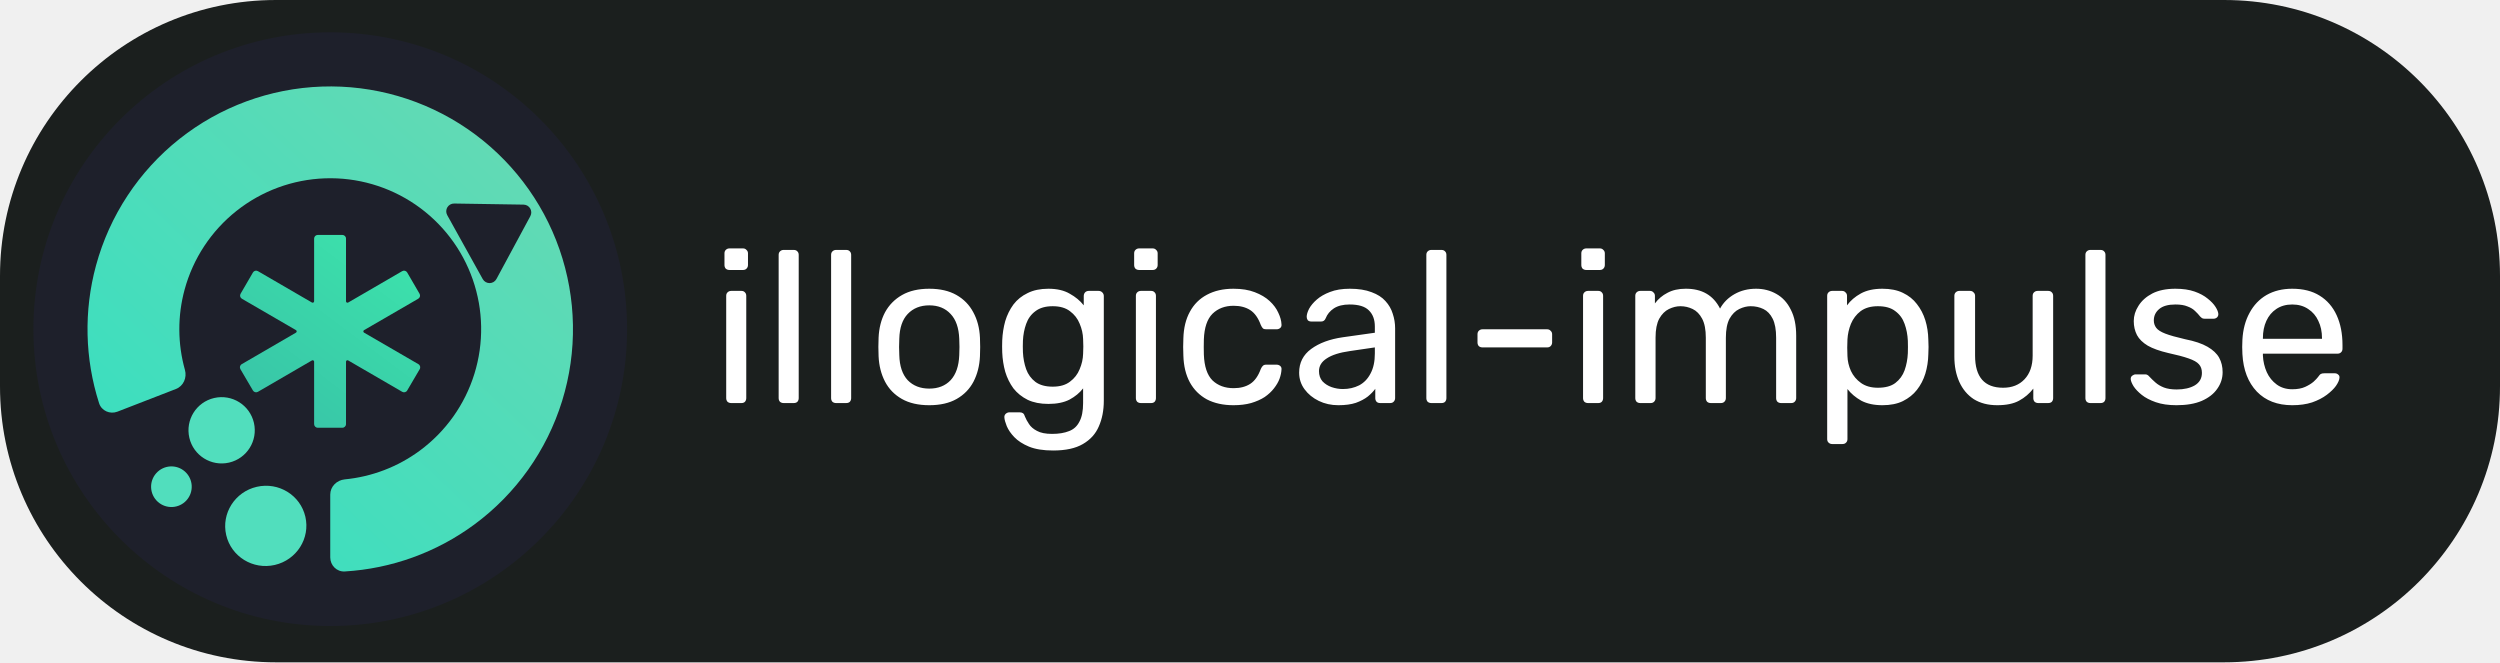
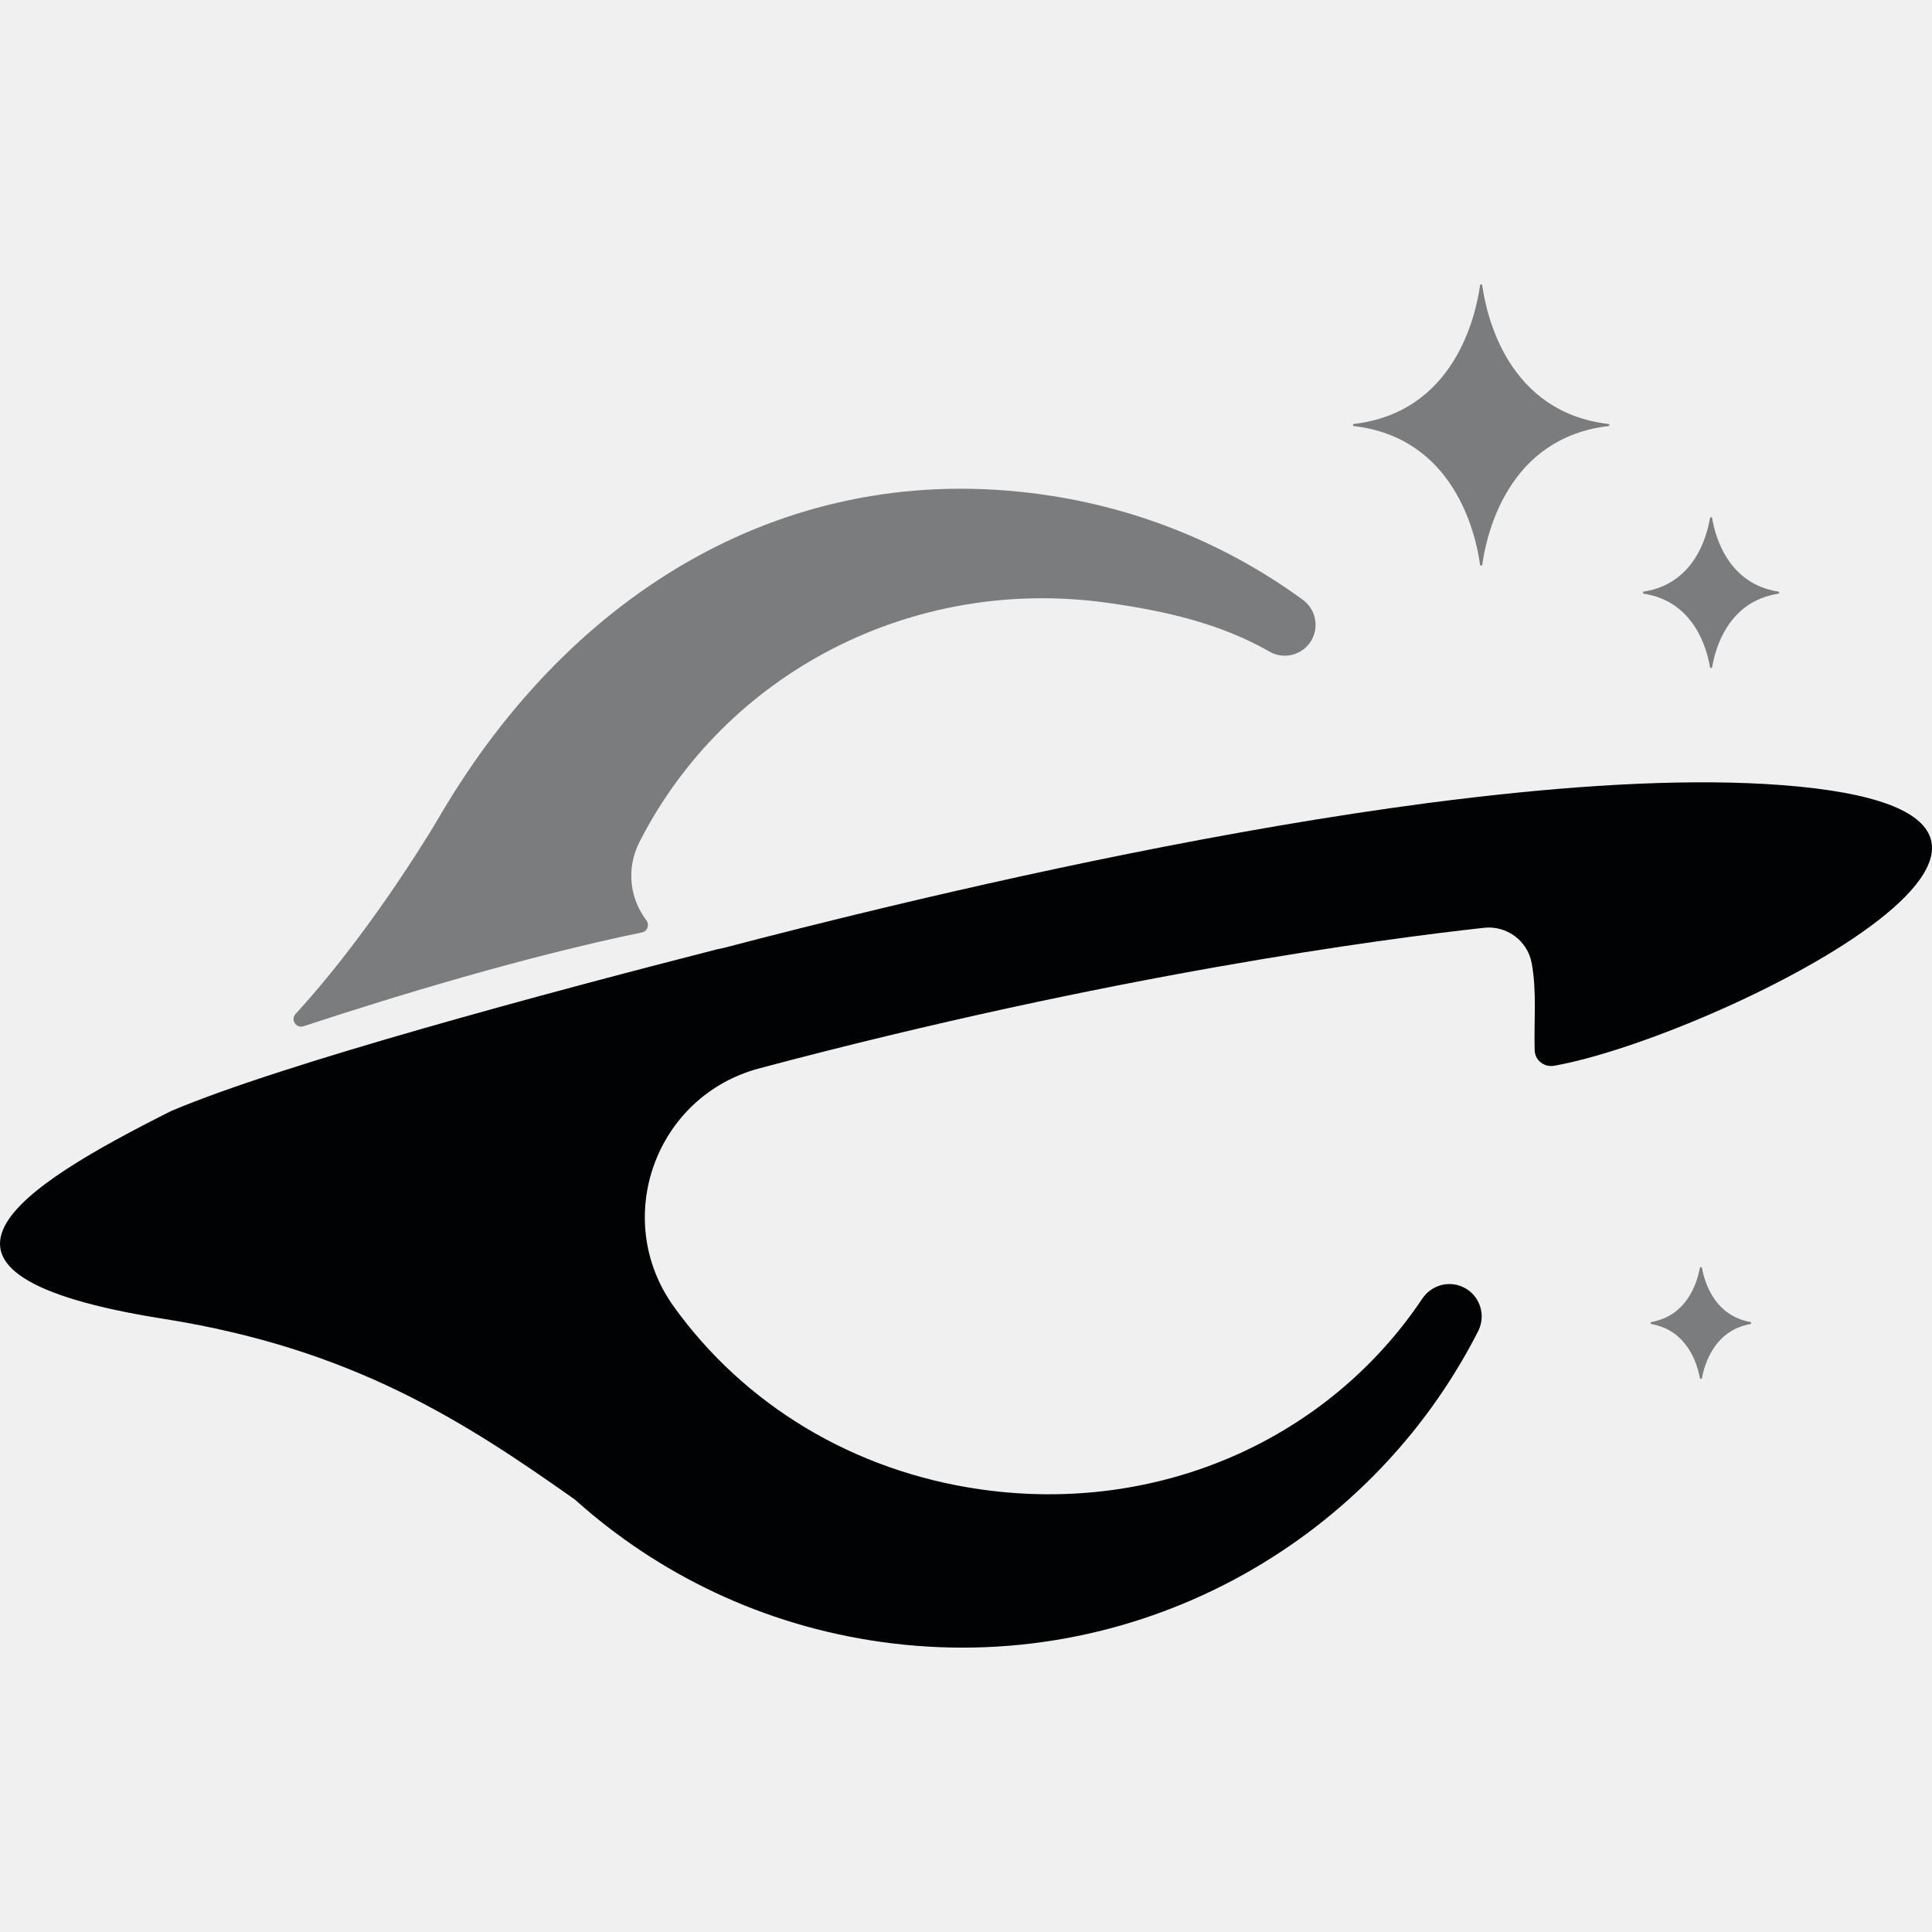
- <svg xmlns="http://www.w3.org/2000/svg" width="199.995" height="52.984" viewBox="0 0 6885 1824" fill="none" version="1.1" id="svg8">
-   <rect width="6885" height="1824" rx="760" fill="#1b1f1e" id="rect1" x="0" y="0" />
-   <path d="m 2013.62,1110 c -3.96,0 -7.33,-1.19 -10.1,-3.56 -2.38,-2.78 -3.56,-6.14 -3.56,-10.1 V 814.782 c 0,-3.96 1.18,-7.128 3.56,-9.504 2.77,-2.772 6.14,-4.158 10.1,-4.158 h 28.51 c 3.96,0 7.13,1.386 9.5,4.158 2.38,2.376 3.57,5.544 3.57,9.504 v 281.558 c 0,3.96 -1.19,7.32 -3.57,10.1 -2.37,2.37 -5.54,3.56 -9.5,3.56 z m -4.75,-366.498 c -3.96,0 -7.33,-1.188 -10.1,-3.564 -2.38,-2.772 -3.57,-6.138 -3.57,-10.098 v -32.076 c 0,-3.96 1.19,-7.128 3.57,-9.504 2.77,-2.772 6.14,-4.158 10.1,-4.158 h 37.42 c 3.96,0 7.13,1.386 9.5,4.158 2.77,2.376 4.16,5.544 4.16,9.504 v 32.076 c 0,3.96 -1.39,7.326 -4.16,10.098 -2.37,2.376 -5.54,3.564 -9.5,3.564 z M 2158.07,1110 c -3.96,0 -7.32,-1.19 -10.1,-3.56 -2.37,-2.78 -3.56,-6.14 -3.56,-10.1 V 701.922 c 0,-3.96 1.19,-7.128 3.56,-9.504 2.78,-2.772 6.14,-4.158 10.1,-4.158 h 27.92 c 4.36,0 7.72,1.386 10.1,4.158 2.37,2.376 3.56,5.544 3.56,9.504 v 394.418 c 0,3.96 -1.19,7.32 -3.56,10.1 -2.38,2.37 -5.74,3.56 -10.1,3.56 z m 144.44,0 c -3.96,0 -7.33,-1.19 -10.1,-3.56 -2.37,-2.78 -3.56,-6.14 -3.56,-10.1 V 701.922 c 0,-3.96 1.19,-7.128 3.56,-9.504 2.77,-2.772 6.14,-4.158 10.1,-4.158 h 27.92 c 4.35,0 7.72,1.386 10.1,4.158 2.37,2.376 3.56,5.544 3.56,9.504 v 394.418 c 0,3.96 -1.19,7.32 -3.56,10.1 -2.38,2.37 -5.75,3.56 -10.1,3.56 z m 256.71,5.94 c -30.1,0 -55.25,-5.74 -75.44,-17.23 -20.2,-11.48 -35.64,-27.32 -46.33,-47.52 -10.7,-20.59 -16.64,-43.95 -17.82,-70.088 -0.4,-6.732 -0.6,-15.246 -0.6,-25.542 0,-10.692 0.2,-19.206 0.6,-25.542 1.18,-26.532 7.12,-49.896 17.82,-70.092 11.08,-20.196 26.73,-36.036 46.92,-47.52 20.2,-11.484 45.15,-17.226 74.85,-17.226 29.7,0 54.64,5.742 74.84,17.226 20.2,11.484 35.64,27.324 46.33,47.52 11.09,20.196 17.23,43.56 18.42,70.092 0.39,6.336 0.59,14.85 0.59,25.542 0,10.296 -0.2,18.81 -0.59,25.542 -1.19,26.138 -7.13,49.498 -17.82,70.088 -10.7,20.2 -26.14,36.04 -46.34,47.52 -20.19,11.49 -45.34,17.23 -75.43,17.23 z m 0,-45.74 c 24.55,0 44.15,-7.72 58.8,-23.16 14.65,-15.84 22.57,-38.81 23.76,-68.908 0.4,-5.94 0.6,-13.464 0.6,-22.572 0,-9.108 -0.2,-16.632 -0.6,-22.572 -1.19,-30.096 -9.11,-52.866 -23.76,-68.31 -14.65,-15.84 -34.25,-23.76 -58.8,-23.76 -24.56,0 -44.36,7.92 -59.4,23.76 -14.66,15.444 -22.38,38.214 -23.17,68.31 -0.4,5.94 -0.59,13.464 -0.59,22.572 0,9.108 0.19,16.632 0.59,22.572 0.79,30.098 8.51,53.068 23.17,68.908 15.04,15.44 34.84,23.16 59.4,23.16 z m 341.08,170.48 c -26.93,0 -49.1,-3.56 -66.53,-10.69 -17.02,-7.13 -30.49,-15.84 -40.39,-26.14 -9.5,-9.9 -16.43,-20 -20.79,-30.29 -3.96,-9.9 -6.14,-17.82 -6.53,-23.76 -0.4,-3.96 0.79,-7.33 3.56,-10.1 3.17,-2.77 6.54,-4.16 10.1,-4.16 h 28.51 c 3.57,0 6.54,0.79 8.91,2.38 2.38,1.58 4.36,4.95 5.94,10.1 2.38,5.94 5.94,12.47 10.69,19.6 4.76,7.52 12.08,13.86 21.98,19.01 9.9,5.54 23.76,8.31 41.58,8.31 18.61,0 34.26,-2.57 46.93,-7.72 12.67,-4.75 22.17,-13.46 28.51,-26.14 6.73,-12.27 10.1,-29.3 10.1,-51.08 v -40.39 c -9.51,12.27 -21.98,22.57 -37.42,30.89 -15.45,7.92 -34.85,11.88 -58.22,11.88 -22.17,0 -41.18,-3.77 -57.02,-11.29 -15.84,-7.92 -28.91,-18.41 -39.2,-31.48 -9.9,-13.47 -17.43,-28.71 -22.58,-45.74 -4.75,-17.03 -7.52,-34.848 -8.31,-53.46 -0.4,-11.088 -0.4,-21.978 0,-32.67 0.79,-18.612 3.56,-36.432 8.31,-53.46 5.15,-17.028 12.68,-32.274 22.58,-45.738 10.29,-13.464 23.36,-23.958 39.2,-31.482 15.84,-7.92 34.85,-11.88 57.02,-11.88 23.76,0 43.37,4.554 58.81,13.662 15.84,8.712 28.71,19.404 38.61,32.076 v -25.542 c 0,-3.96 1.19,-7.326 3.56,-10.098 2.78,-2.772 6.14,-4.158 10.1,-4.158 h 27.33 c 3.96,0 7.32,1.386 10.09,4.158 2.78,2.772 4.16,6.138 4.16,10.098 v 288.094 c 0,26.53 -4.55,50.09 -13.66,70.68 -8.71,20.59 -23.36,36.83 -43.96,48.71 -20.19,11.88 -47.52,17.82 -81.97,17.82 z m -1.19,-175.82 c 19.8,0 35.64,-4.56 47.52,-13.67 12.28,-9.1 21.19,-20.59 26.73,-34.45 5.94,-13.86 9.11,-27.916 9.51,-42.172 0.39,-5.544 0.59,-12.276 0.59,-20.196 0,-8.316 -0.2,-15.246 -0.59,-20.79 -0.4,-14.256 -3.57,-28.314 -9.51,-42.174 -5.54,-13.86 -14.45,-25.344 -26.73,-34.452 -11.88,-9.108 -27.72,-13.662 -47.52,-13.662 -19.8,0 -35.64,4.554 -47.52,13.662 -11.88,8.712 -20.39,20.394 -25.54,35.046 -5.15,14.256 -8.12,29.7 -8.91,46.332 -0.39,10.296 -0.39,20.79 0,31.482 0.79,16.632 3.76,32.274 8.91,46.924 5.15,14.26 13.66,25.94 25.54,35.05 11.88,8.71 27.72,13.07 47.52,13.07 z m 242.76,45.14 c -3.96,0 -7.33,-1.19 -10.1,-3.56 -2.37,-2.78 -3.56,-6.14 -3.56,-10.1 V 814.782 c 0,-3.96 1.19,-7.128 3.56,-9.504 2.77,-2.772 6.14,-4.158 10.1,-4.158 h 28.51 c 3.96,0 7.13,1.386 9.51,4.158 2.37,2.376 3.56,5.544 3.56,9.504 v 281.558 c 0,3.96 -1.19,7.32 -3.56,10.1 -2.38,2.37 -5.55,3.56 -9.51,3.56 z m -4.75,-366.498 c -3.96,0 -7.33,-1.188 -10.1,-3.564 -2.38,-2.772 -3.56,-6.138 -3.56,-10.098 v -32.076 c 0,-3.96 1.18,-7.128 3.56,-9.504 2.77,-2.772 6.14,-4.158 10.1,-4.158 h 37.42 c 3.96,0 7.13,1.386 9.5,4.158 2.78,2.376 4.16,5.544 4.16,9.504 v 32.076 c 0,3.96 -1.38,7.326 -4.16,10.098 -2.37,2.376 -5.54,3.564 -9.5,3.564 z m 259.69,372.438 c -28.12,0 -52.47,-5.35 -73.06,-16.04 -20.2,-11.09 -35.84,-26.73 -46.93,-46.92 -11.09,-20.6 -17.03,-45.15 -17.82,-73.66 -0.4,-5.94 -0.59,-13.86 -0.59,-23.76 0,-9.9 0.19,-17.82 0.59,-23.76 0.79,-28.512 6.73,-52.866 17.82,-73.062 11.09,-20.592 26.73,-36.234 46.93,-46.926 20.59,-11.088 44.94,-16.632 73.06,-16.632 22.97,0 42.57,3.168 58.8,9.504 16.64,6.336 30.3,14.454 40.99,24.354 10.69,9.9 18.61,20.592 23.76,32.076 5.54,11.484 8.51,22.374 8.91,32.67 0.4,3.96 -0.79,7.128 -3.56,9.504 -2.78,2.376 -6.14,3.564 -10.1,3.564 h -28.51 c -3.96,0 -6.93,-0.792 -8.91,-2.376 -1.98,-1.98 -3.96,-5.148 -5.94,-9.504 -7.13,-19.404 -16.83,-33.066 -29.11,-40.986 -12.28,-7.92 -27.52,-11.88 -45.74,-11.88 -23.76,0 -43.16,7.326 -58.21,21.978 -14.65,14.652 -22.57,38.214 -23.76,70.686 -0.4,14.256 -0.4,28.116 0,41.58 1.19,32.87 9.11,56.63 23.76,71.28 15.05,14.26 34.45,21.38 58.21,21.38 18.22,0 33.46,-3.96 45.74,-11.88 12.28,-7.92 21.98,-21.58 29.11,-40.98 1.98,-4.36 3.96,-7.33 5.94,-8.91 1.98,-1.98 4.95,-2.97 8.91,-2.97 h 28.51 c 3.96,0 7.32,1.19 10.1,3.56 2.77,2.38 3.96,5.55 3.56,9.51 -0.4,8.31 -2.18,16.83 -5.35,25.54 -3.16,8.71 -8.31,17.62 -15.44,26.73 -6.73,8.71 -15.25,16.63 -25.54,23.76 -10.3,6.73 -22.77,12.27 -37.42,16.63 -14.26,3.96 -30.5,5.94 -48.71,5.94 z m 289.13,0 c -19.8,0 -37.82,-3.96 -54.05,-11.88 -16.24,-7.92 -29.31,-18.61 -39.21,-32.08 -9.9,-13.46 -14.85,-28.71 -14.85,-45.73 0,-27.328 11.09,-49.108 33.27,-65.344 22.17,-16.236 51.08,-26.928 86.72,-32.076 l 88.51,-12.474 V 899.13 c 0,-19.008 -5.55,-33.858 -16.63,-44.55 -10.7,-10.692 -28.32,-16.038 -52.87,-16.038 -17.82,0 -32.27,3.564 -43.36,10.692 -10.69,7.128 -18.22,16.236 -22.57,27.324 -2.38,5.94 -6.54,8.91 -12.48,8.91 h -26.73 c -4.35,0 -7.72,-1.188 -10.1,-3.564 -1.98,-2.772 -2.97,-5.94 -2.97,-9.504 0,-5.94 2.18,-13.266 6.54,-21.978 4.75,-8.712 11.88,-17.226 21.38,-25.542 9.51,-8.316 21.58,-15.246 36.24,-20.79 15.04,-5.94 33.26,-8.91 54.64,-8.91 23.76,0 43.76,3.168 60,9.504 16.23,5.94 28.91,14.058 38.01,24.354 9.51,10.296 16.24,21.978 20.2,35.046 4.36,13.068 6.53,26.334 6.53,39.798 v 192.458 c 0,3.96 -1.38,7.32 -4.15,10.1 -2.38,2.37 -5.55,3.56 -9.51,3.56 h -27.32 c -4.36,0 -7.72,-1.19 -10.1,-3.56 -2.38,-2.78 -3.56,-6.14 -3.56,-10.1 v -25.54 c -5.15,7.12 -12.08,14.25 -20.79,21.38 -8.72,6.73 -19.61,12.47 -32.67,17.23 -13.07,4.35 -29.11,6.53 -48.12,6.53 z m 12.48,-44.55 c 16.23,0 31.08,-3.37 44.55,-10.1 13.46,-7.13 23.95,-18.02 31.48,-32.67 7.92,-14.65 11.88,-33.064 11.88,-55.24 v -16.632 l -68.91,10.098 c -28.11,3.96 -49.3,10.692 -63.55,20.196 -14.26,9.108 -21.39,20.788 -21.39,35.048 0,11.09 3.17,20.39 9.51,27.92 6.73,7.12 15.04,12.47 24.94,16.03 10.3,3.57 20.79,5.35 31.49,5.35 z m 243.39,38.61 c -3.96,0 -7.32,-1.19 -10.1,-3.56 -2.37,-2.78 -3.56,-6.14 -3.56,-10.1 V 701.922 c 0,-3.96 1.19,-7.128 3.56,-9.504 2.78,-2.772 6.14,-4.158 10.1,-4.158 h 27.92 c 4.36,0 7.72,1.386 10.1,4.158 2.37,2.376 3.56,5.544 3.56,9.504 v 394.418 c 0,3.96 -1.19,7.32 -3.56,10.1 -2.38,2.37 -5.74,3.56 -10.1,3.56 z m 140.88,-153.252 c -3.96,0 -7.33,-1.188 -10.1,-3.564 -2.38,-2.772 -3.56,-6.138 -3.56,-10.098 v -22.572 c 0,-3.96 1.18,-7.128 3.56,-9.504 2.77,-2.772 6.14,-4.158 10.1,-4.158 h 178.2 c 3.96,0 7.13,1.386 9.5,4.158 2.77,2.376 4.16,5.544 4.16,9.504 v 22.572 c 0,3.96 -1.39,7.326 -4.16,10.098 -2.37,2.376 -5.54,3.564 -9.5,3.564 z M 4373.38,1110 c -3.96,0 -7.33,-1.19 -10.1,-3.56 -2.38,-2.78 -3.57,-6.14 -3.57,-10.1 V 814.782 c 0,-3.96 1.19,-7.128 3.57,-9.504 2.77,-2.772 6.14,-4.158 10.1,-4.158 h 28.51 c 3.96,0 7.13,1.386 9.5,4.158 2.38,2.376 3.57,5.544 3.57,9.504 v 281.558 c 0,3.96 -1.19,7.32 -3.57,10.1 -2.37,2.37 -5.54,3.56 -9.5,3.56 z m -4.76,-366.498 c -3.96,0 -7.32,-1.188 -10.09,-3.564 -2.38,-2.772 -3.57,-6.138 -3.57,-10.098 v -32.076 c 0,-3.96 1.19,-7.128 3.57,-9.504 2.77,-2.772 6.13,-4.158 10.09,-4.158 h 37.43 c 3.96,0 7.12,1.386 9.5,4.158 2.77,2.376 4.16,5.544 4.16,9.504 v 32.076 c 0,3.96 -1.39,7.326 -4.16,10.098 -2.38,2.376 -5.54,3.564 -9.5,3.564 z M 4517.24,1110 c -3.96,0 -7.33,-1.19 -10.1,-3.56 -2.38,-2.78 -3.57,-6.14 -3.57,-10.1 V 814.782 c 0,-3.96 1.19,-7.128 3.57,-9.504 2.77,-2.772 6.14,-4.158 10.1,-4.158 h 26.73 c 3.96,0 7.12,1.386 9.5,4.158 2.77,2.376 4.16,5.544 4.16,9.504 v 20.79 c 9.11,-12.276 20.59,-21.978 34.45,-29.106 13.86,-7.524 30.49,-11.286 49.9,-11.286 44.74,-0.396 76.42,17.82 95.04,54.648 9.1,-16.632 22.37,-29.898 39.79,-39.798 17.43,-9.9 37.23,-14.85 59.4,-14.85 20.6,0 39.21,4.752 55.84,14.256 17.03,9.504 30.29,23.958 39.8,43.362 9.9,19.008 14.85,42.966 14.85,71.874 v 171.668 c 0,3.96 -1.39,7.32 -4.16,10.1 -2.38,2.37 -5.54,3.56 -9.5,3.56 h -27.92 c -3.96,0 -7.33,-1.19 -10.1,-3.56 -2.38,-2.78 -3.56,-6.14 -3.56,-10.1 V 930.018 c 0,-22.176 -3.17,-39.6 -9.51,-52.272 -6.33,-12.672 -14.85,-21.582 -25.54,-26.73 -10.69,-5.148 -22.37,-7.722 -35.05,-7.722 -10.29,0 -20.79,2.574 -31.48,7.722 -10.69,5.148 -19.6,14.058 -26.73,26.73 -6.73,12.672 -10.1,30.096 -10.1,52.272 v 166.322 c 0,3.96 -1.38,7.32 -4.15,10.1 -2.38,2.37 -5.55,3.56 -9.51,3.56 h -27.92 c -3.96,0 -7.32,-1.19 -10.09,-3.56 -2.38,-2.78 -3.57,-6.14 -3.57,-10.1 V 930.018 c 0,-22.176 -3.36,-39.6 -10.1,-52.272 -6.73,-12.672 -15.44,-21.582 -26.13,-26.73 -10.69,-5.148 -21.98,-7.722 -33.86,-7.722 -10.3,0 -20.79,2.574 -31.48,7.722 -10.69,5.148 -19.6,14.058 -26.73,26.73 -6.73,12.672 -10.1,29.898 -10.1,51.678 v 166.916 c 0,3.96 -1.39,7.32 -4.16,10.1 -2.37,2.37 -5.54,3.56 -9.5,3.56 z m 528.46,112.86 c -3.96,0 -7.33,-1.39 -10.1,-4.16 -2.37,-2.37 -3.56,-5.54 -3.56,-9.5 V 814.782 c 0,-3.96 1.19,-7.128 3.56,-9.504 2.77,-2.772 6.14,-4.158 10.1,-4.158 h 27.32 c 3.96,0 7.13,1.386 9.51,4.158 2.77,2.376 4.16,5.544 4.16,9.504 v 26.136 c 9.5,-13.068 22.17,-23.958 38.01,-32.67 15.84,-8.712 35.64,-13.068 59.4,-13.068 22.18,0 40.99,3.762 56.43,11.286 15.84,7.524 28.71,17.82 38.61,30.888 10.3,13.068 18.02,27.918 23.17,44.55 5.15,16.632 7.92,34.452 8.31,53.46 0.4,6.336 0.6,13.068 0.6,20.196 0,7.128 -0.2,13.86 -0.6,20.196 -0.39,18.612 -3.16,36.434 -8.31,53.464 -5.15,16.63 -12.87,31.48 -23.17,44.55 -9.9,12.67 -22.77,22.96 -38.61,30.88 -15.44,7.53 -34.25,11.29 -56.43,11.29 -22.97,0 -42.37,-4.16 -58.21,-12.47 -15.44,-8.72 -28.12,-19.41 -38.02,-32.08 v 137.81 c 0,3.96 -1.18,7.13 -3.56,9.5 -2.38,2.77 -5.74,4.16 -10.1,4.16 z m 125.93,-155.03 c 20.59,0 36.63,-4.36 48.11,-13.07 11.88,-9.11 20.4,-20.79 25.54,-35.05 5.15,-14.65 8.12,-30.292 8.91,-46.924 0.4,-11.484 0.4,-22.968 0,-34.452 -0.79,-16.632 -3.76,-32.076 -8.91,-46.332 -5.14,-14.652 -13.66,-26.334 -25.54,-35.046 -11.48,-9.108 -27.52,-13.662 -48.11,-13.662 -19.41,0 -35.25,4.554 -47.52,13.662 -11.88,9.108 -20.79,20.79 -26.73,35.046 -5.55,13.86 -8.71,28.116 -9.51,42.768 -0.39,6.336 -0.59,13.86 -0.59,22.572 0,8.712 0.2,16.434 0.59,23.166 0.4,13.86 3.57,27.522 9.51,40.982 6.33,13.47 15.64,24.56 27.92,33.27 12.27,8.71 27.72,13.07 46.33,13.07 z m 328.9,48.11 c -25.35,0 -46.93,-5.54 -64.75,-16.63 -17.42,-11.49 -30.69,-27.33 -39.8,-47.52 -9.1,-20.2 -13.66,-43.36 -13.66,-69.5 V 814.782 c 0,-3.96 1.19,-7.128 3.57,-9.504 2.77,-2.772 6.13,-4.158 10.09,-4.158 h 29.7 c 3.96,0 7.13,1.386 9.51,4.158 2.77,2.376 4.16,5.544 4.16,9.504 V 979.32 c 0,59 25.74,88.51 77.22,88.51 24.55,0 44.15,-7.73 58.8,-23.17 15.05,-15.84 22.57,-37.62 22.57,-65.34 V 814.782 c 0,-3.96 1.19,-7.128 3.57,-9.504 2.77,-2.772 6.14,-4.158 10.1,-4.158 h 29.1 c 4.36,0 7.72,1.386 10.1,4.158 2.38,2.376 3.56,5.544 3.56,9.504 v 281.558 c 0,3.96 -1.18,7.32 -3.56,10.1 -2.38,2.37 -5.74,3.56 -10.1,3.56 h -27.32 c -3.96,0 -7.33,-1.19 -10.1,-3.56 -2.38,-2.78 -3.56,-6.14 -3.56,-10.1 v -26.14 c -10.7,13.86 -23.76,24.95 -39.21,33.27 -15.05,8.31 -35.04,12.47 -59.99,12.47 z m 256.35,-5.94 c -3.96,0 -7.33,-1.19 -10.1,-3.56 -2.38,-2.78 -3.57,-6.14 -3.57,-10.1 V 701.922 c 0,-3.96 1.19,-7.128 3.57,-9.504 2.77,-2.772 6.14,-4.158 10.1,-4.158 h 27.91 c 4.36,0 7.73,1.386 10.1,4.158 2.38,2.376 3.57,5.544 3.57,9.504 v 394.418 c 0,3.96 -1.19,7.32 -3.57,10.1 -2.37,2.37 -5.74,3.56 -10.1,3.56 z m 237.1,5.94 c -22.18,0 -41.18,-2.77 -57.02,-8.32 -15.84,-5.54 -28.71,-12.27 -38.61,-20.19 -9.9,-7.92 -17.43,-15.84 -22.58,-23.76 -4.75,-7.92 -7.32,-14.26 -7.72,-19.01 -0.39,-4.36 0.99,-7.72 4.16,-10.1 3.17,-2.37 6.34,-3.56 9.5,-3.56 h 26.14 c 2.38,0 4.16,0.39 5.35,1.19 1.58,0.39 3.56,1.98 5.94,4.75 5.14,5.54 10.89,11.09 17.22,16.63 6.34,5.54 14.06,10.1 23.17,13.66 9.5,3.57 21.18,5.35 35.04,5.35 20.2,0 36.83,-3.76 49.9,-11.29 13.07,-7.92 19.6,-19.4 19.6,-34.45 0,-9.9 -2.77,-17.82 -8.31,-23.76 -5.15,-5.94 -14.66,-11.286 -28.52,-16.038 -13.46,-4.752 -32.07,-9.702 -55.83,-14.85 -23.76,-5.544 -42.57,-12.276 -56.43,-20.196 -13.86,-8.316 -23.76,-18.018 -29.7,-29.106 -5.94,-11.484 -8.91,-24.354 -8.91,-38.61 0,-14.652 4.35,-28.71 13.07,-42.174 8.71,-13.86 21.38,-25.146 38.01,-33.858 17.03,-8.712 38.22,-13.068 63.56,-13.068 20.59,0 38.21,2.574 52.87,7.722 14.65,5.148 26.73,11.682 36.23,19.602 9.5,7.524 16.63,15.048 21.38,22.572 4.76,7.524 7.33,13.86 7.73,19.008 0.39,3.96 -0.8,7.326 -3.57,10.098 -2.77,2.376 -5.94,3.564 -9.5,3.564 h -24.95 c -2.77,0 -5.15,-0.594 -7.13,-1.782 -1.58,-1.188 -3.17,-2.574 -4.75,-4.158 -3.96,-5.148 -8.71,-10.296 -14.26,-15.444 -5.14,-5.148 -12.07,-9.306 -20.79,-12.474 -8.31,-3.564 -19.4,-5.346 -33.26,-5.346 -19.8,0 -34.65,4.158 -44.55,12.474 -9.9,8.316 -14.85,18.81 -14.85,31.482 0,7.524 2.18,14.256 6.53,20.196 4.36,5.94 12.68,11.286 24.95,16.038 12.28,4.752 30.49,9.9 54.65,15.444 26.14,5.148 46.73,12.078 61.78,20.79 15.04,8.712 25.74,18.81 32.07,30.294 6.34,11.484 9.51,24.75 9.51,39.8 0,16.63 -4.95,31.88 -14.85,45.74 -9.51,13.86 -23.76,24.94 -42.77,33.26 -18.61,7.92 -41.78,11.88 -69.5,11.88 z m 318.84,0 c -40.79,0 -73.26,-12.47 -97.42,-37.42 -24.15,-25.35 -37.42,-59.8 -39.8,-103.358 -0.39,-5.148 -0.59,-11.682 -0.59,-19.602 0,-8.316 0.2,-15.048 0.59,-20.196 1.59,-28.116 8.12,-52.668 19.61,-73.656 11.48,-21.384 27.12,-37.818 46.92,-49.302 20.2,-11.484 43.76,-17.226 70.69,-17.226 30.09,0 55.24,6.336 75.44,19.008 20.59,12.672 36.23,30.69 46.92,54.054 10.69,23.364 16.04,50.688 16.04,81.972 v 10.098 c 0,4.356 -1.39,7.722 -4.16,10.098 -2.37,2.376 -5.54,3.564 -9.5,3.564 h -205.53 c 0,0.396 0,1.188 0,2.376 0,1.188 0,2.178 0,2.97 0.8,16.236 4.36,31.48 10.7,45.74 6.33,13.86 15.44,25.14 27.32,33.86 11.88,8.71 26.14,13.06 42.77,13.06 14.25,0 26.13,-2.17 35.64,-6.53 9.5,-4.36 17.22,-9.11 23.16,-14.26 5.94,-5.54 9.9,-9.7 11.88,-12.47 3.57,-5.15 6.34,-8.12 8.32,-8.91 1.98,-1.19 5.15,-1.78 9.5,-1.78 h 28.52 c 3.96,0 7.12,1.19 9.5,3.56 2.77,1.98 3.96,4.95 3.56,8.91 -0.39,5.94 -3.56,13.27 -9.5,21.98 -5.94,8.32 -14.45,16.63 -25.54,24.95 -11.09,8.31 -24.55,15.24 -40.39,20.79 -15.84,5.15 -34.06,7.72 -54.65,7.72 z m -80.79,-182.952 h 162.76 v -1.782 c 0,-17.82 -3.37,-33.66 -10.1,-47.52 -6.33,-13.86 -15.64,-24.75 -27.92,-32.67 -12.27,-8.316 -26.92,-12.474 -43.95,-12.474 -17.03,0 -31.68,4.158 -43.96,12.474 -11.88,7.92 -20.99,18.81 -27.32,32.67 -6.34,13.86 -9.51,29.7 -9.51,47.52 z" fill="#ffffff" id="path1" />
-   <circle cx="909.5" cy="906.5" r="817.5" fill="#1e202b" id="circle1" />
-   <circle cx="686.461" cy="-1244.315" r="55.948" transform="rotate(131.714)" fill="#51debd" id="circle2" />
-   <circle cx="-328.149" cy="-1291.96" r="91.283" transform="rotate(167)" fill="#51debd" id="circle3" />
-   <ellipse cx="-387.407" cy="-1575.805" rx="111.895" ry="110.423" transform="rotate(167)" fill="#51debd" id="ellipse3" />
-   <path d="m 909.5,1535 c 0,22.09 17.925,40.12 39.977,38.8 128.603,-7.7 252.553,-52.43 356.713,-129.22 114.91,-84.72 199.68,-203.99 241.9,-340.37 42.23,-136.376 39.68,-282.688 -7.26,-417.514 C 1493.89,551.871 1405.02,435.614 1287.23,354.947 1169.44,274.279 1028.92,233.439 886.247,238.405 743.57,243.37 606.23,293.882 494.335,382.543 382.441,471.205 301.868,593.359 264.415,731.122 c -33.947,124.867 -30.854,256.612 8.447,379.298 6.739,21.04 30.033,31.24 50.63,23.25 l 161.188,-62.48 c 20.597,-7.99 30.621,-31.13 24.652,-52.4 -20.233,-72.095 -20.675,-148.588 -0.899,-221.327 23.285,-85.651 73.38,-161.598 142.948,-216.721 69.568,-55.124 154.956,-86.528 243.662,-89.615 88.706,-3.088 176.067,22.304 249.307,72.457 73.23,50.153 128.48,122.433 157.67,206.258 29.18,83.825 30.76,174.791 4.51,259.578 -26.25,84.79 -78.95,158.95 -150.4,211.62 -60.67,44.73 -132.15,71.97 -206.69,79.16 -21.99,2.12 -39.94,19.83 -39.94,41.92 z" fill="url(#paint0_linear_2053_2)" id="path3" style="fill:url(#paint0_linear_2053_2)" />
-   <path d="m 1340.4,762.533 -97.84,-176.165 c -3.36,-6.054 1.09,-13.478 8.01,-13.369 l 191.22,3.026 c 6.75,0.106 10.98,7.33 7.78,13.271 l -93.38,173.139 c -3.38,6.26 -12.34,6.315 -15.79,0.098 z" fill="#1e202b" stroke="#1e202b" stroke-width="25" id="path4" />
-   <path d="m 875.094,1178 c -5.523,0 -10,-4.48 -10,-10 V 996.072 c 0,-3.084 -3.343,-5.008 -6.009,-3.458 l -148.816,86.456 c -4.761,2.76 -10.862,1.16 -13.648,-3.59 l -34.539,-58.86 c -2.803,-4.78 -1.188,-10.93 3.601,-13.71 l 149.428,-86.824 c 2.655,-1.542 2.654,-5.376 -10e-4,-6.918 L 666.155,822.702 c -4.778,-2.773 -6.401,-8.896 -3.626,-13.673 l 34.107,-58.69 c 2.774,-4.774 8.894,-6.396 13.669,-3.622 l 148.78,86.433 c 2.666,1.549 6.009,-0.375 6.009,-3.459 V 657 c 0,-5.523 4.477,-10 10,-10 h 67.804 c 5.523,0 10,4.477 10,10 v 172.691 c 0,3.084 3.343,5.008 6.01,3.459 l 148.782,-86.433 c 4.77,-2.774 10.89,-1.152 13.67,3.622 l 34.1,58.684 c 2.78,4.779 1.15,10.905 -3.63,13.677 l -149.19,86.467 c -2.655,1.541 -2.656,5.379 0,6.921 l 149.67,86.822 c 4.79,2.78 6.41,8.93 3.6,13.71 l -34.54,58.86 c -2.78,4.75 -8.89,6.35 -13.65,3.59 L 958.908,992.614 c -2.667,-1.55 -6.01,0.374 -6.01,3.458 V 1168 c 0,5.52 -4.477,10 -10,10 z" fill="url(#paint1_linear_2053_2)" id="path5" style="fill:url(#paint1_linear_2053_2)" />
-   <defs id="defs8">
-     <linearGradient id="paint0_linear_2053_2" x1="420" y1="1489" x2="1514.5" y2="329.5" gradientUnits="userSpaceOnUse">
-       <stop stop-color="#38DFC0" id="stop5" />
-       <stop offset="1" stop-color="#66D9B3" id="stop6" />
-     </linearGradient>
-     <linearGradient id="paint1_linear_2053_2" x1="726.231" y1="1178" x2="1149.24" y2="615.17" gradientUnits="userSpaceOnUse">
-       <stop stop-color="#38C3A7" id="stop7" />
-       <stop offset="1" stop-color="#3DE6AC" id="stop8" />
-     </linearGradient>
+ <svg xmlns="http://www.w3.org/2000/svg" viewBox="0 0 128 128" width="128" height="128">
+   <defs>
+     <style>
+             .primary {
+                 fill: #010203;
+             }
+ 
+             .accent {
+                 fill: #7b7c7d;
+             }
+ 
+             @media (prefers-color-scheme: dark) {
+                 .primary {
+                     fill: #ffffff;
+                 }
+             }
+         </style>
  </defs>
+   <g transform="matrix(0.08939103,0,0,0.08939103,-3.899948e-4,18.83944)">
+     <path class="accent" d="m475.79,480.32c-86.73,17.9-182.84,47.16-250.83,69.53-5.5,1.81-9.8-4.87-5.89-9.13 60.07-65.44 108.05-148.67 108.05-148.67 96.79-164.04 256.76-262.84 445.51-236.29 72.29,10.17 137.85,37.79 192.94,78.01 11.05,8.07 12.75,23.9 3.52,34-4.45,4.87-10.63,7.45-16.89,7.45-3.82,0-7.66-.96-11.16-2.96-35.93-20.58-76.28-30.06-119.74-36.18-146.41-20.59-284.05,53.11-347.25,177.02-10.51,20.6-6.82,42.54 5.03,58.29 2.5,3.32.78,8.1-3.29,8.94z" />
+     <path class="primary" d="m1151.76,579.16c-7.27,1.28-14.11-4.09-14.33-11.48-.63-21.91 1.71-43.51-2.22-64.64-3.08-16.6-18.52-27.99-35.31-26.16l-.57.07c-73,8.06-275.36,34.58-536.62,104.13-77.07,20.51-109.86,111.75-63.34,176.52 51.67,71.96 132.35,122.14 228.17,135.62 132.09,18.58 257.01-37.58 326.59-141.44 6.04-9.03 17.25-13.06 27.57-9.65 10.22,3.37 16.47,12.84 16.47,22.82 0,3.66-.84,7.38-2.63,10.9-80.84,158.87-256.15,256.54-442.55,230.31-87.67-12.33-165.46-50.36-226.74-105.39-.05-.04-.11-.09-.17-.13C344.72,843.18 261.73,788.92 121.54,766.76-88.91,733.49 14.95,668.95 126.72,612.74c82.29-35.04 281.44-88.35 405.1-120 1.75-.29 3.52-.67 5.29-1.13 16.96-4.44 35.79-9.29 56.17-14.41 11.83-2.95 21.61-5.37 28.86-7.16 1.02-.25 1.98-.49 2.89-.71 3.47-.85 6.21-1.52 8.16-1.99.31-.08.63-.16.95-.24.3-.07.58-.14.82-.2.22-.05.44-.1.66-.16.16-.04.33-.08.5-.12.11-.03.22-.05.34-.08.13-.03.19-.05.19-.05 118.77-28.85 275.31-62.84 421.88-82.11 11.37-1.49 22.68-2.86 33.89-4.16 83.78-9.75 162.97-14.06 228.32-9.08 284.26,21.75-52.61,187.49-168.98,208.02z" />
+     <path class="accent" d="m1096.96,.7c-3.27,23.29-19.27,94.08-93.49,102.76-.95.11-.95,1.47,0,1.58 74.22,8.68 90.24,79.48 93.51,102.76.13.93,1.47.93,1.6,0 3.27-23.29 19.27-94.08 93.49-102.76.95-.11.95-1.47,0-1.58-74.22-8.68-90.24-79.48-93.51-102.76-.13-.93-1.47-.93-1.6,0z" />
+     <path class="accent" d="m1267.37,173.28c-2.44,14.41-12.09,48.65-49,54.42-.92.14-.92,1.43,0,1.57 36.91,5.77 46.57,40.02 49.01,54.42.15.89,1.44.89,1.59,0 2.44-14.41 12.09-48.65 49-54.42.92-.14.92-1.43,0-1.57-36.91-5.77-46.57-40.02-49.01-54.42-.15-.89-1.44-.89-1.59,0z" />
+     <path class="accent" d="m1259.85,729.09c-2.11,11.28-9.63,35.23-35.8,39.95-.89.16-.89,1.4,0,1.56 26.17,4.72 33.7,28.66 35.81,39.95.16.88,1.42.88,1.59,0 2.11-11.28 9.63-35.23 35.8-39.95.89-.16.89-1.4,0-1.56-26.17-4.72-33.7-28.66-35.81-39.95-.16-.88-1.42-.88-1.59,0z" />
+   </g>
</svg>
